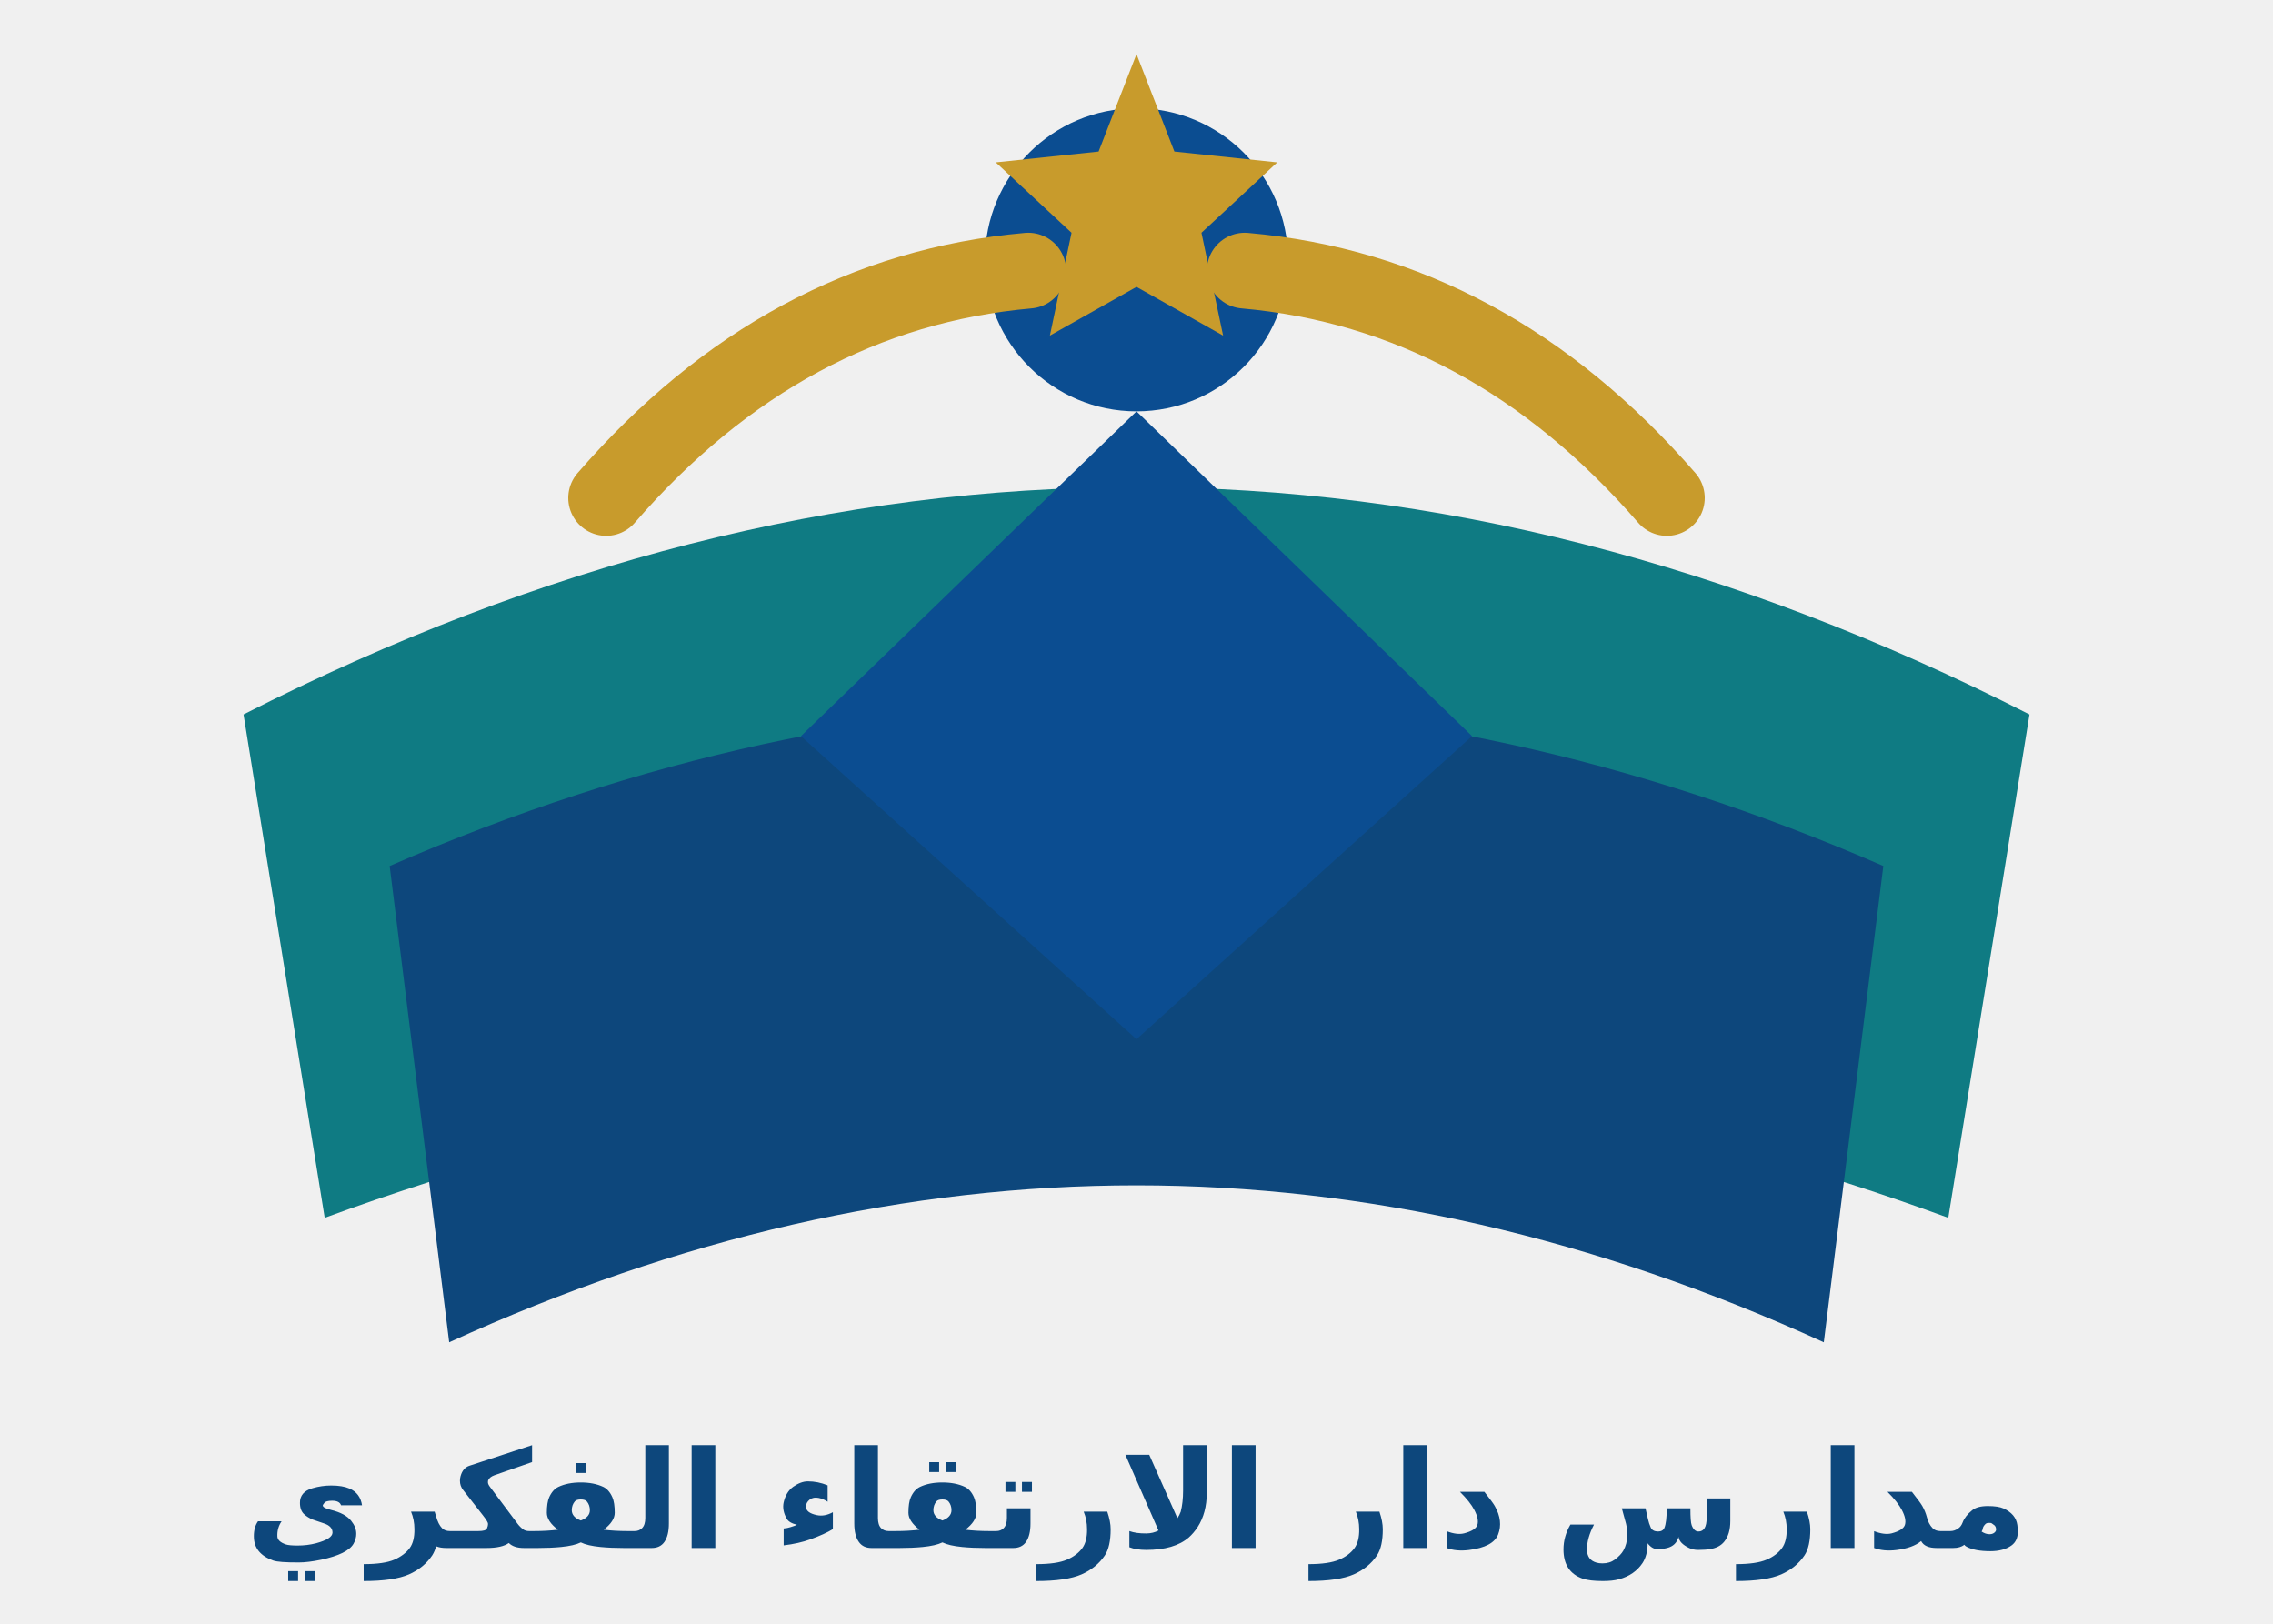
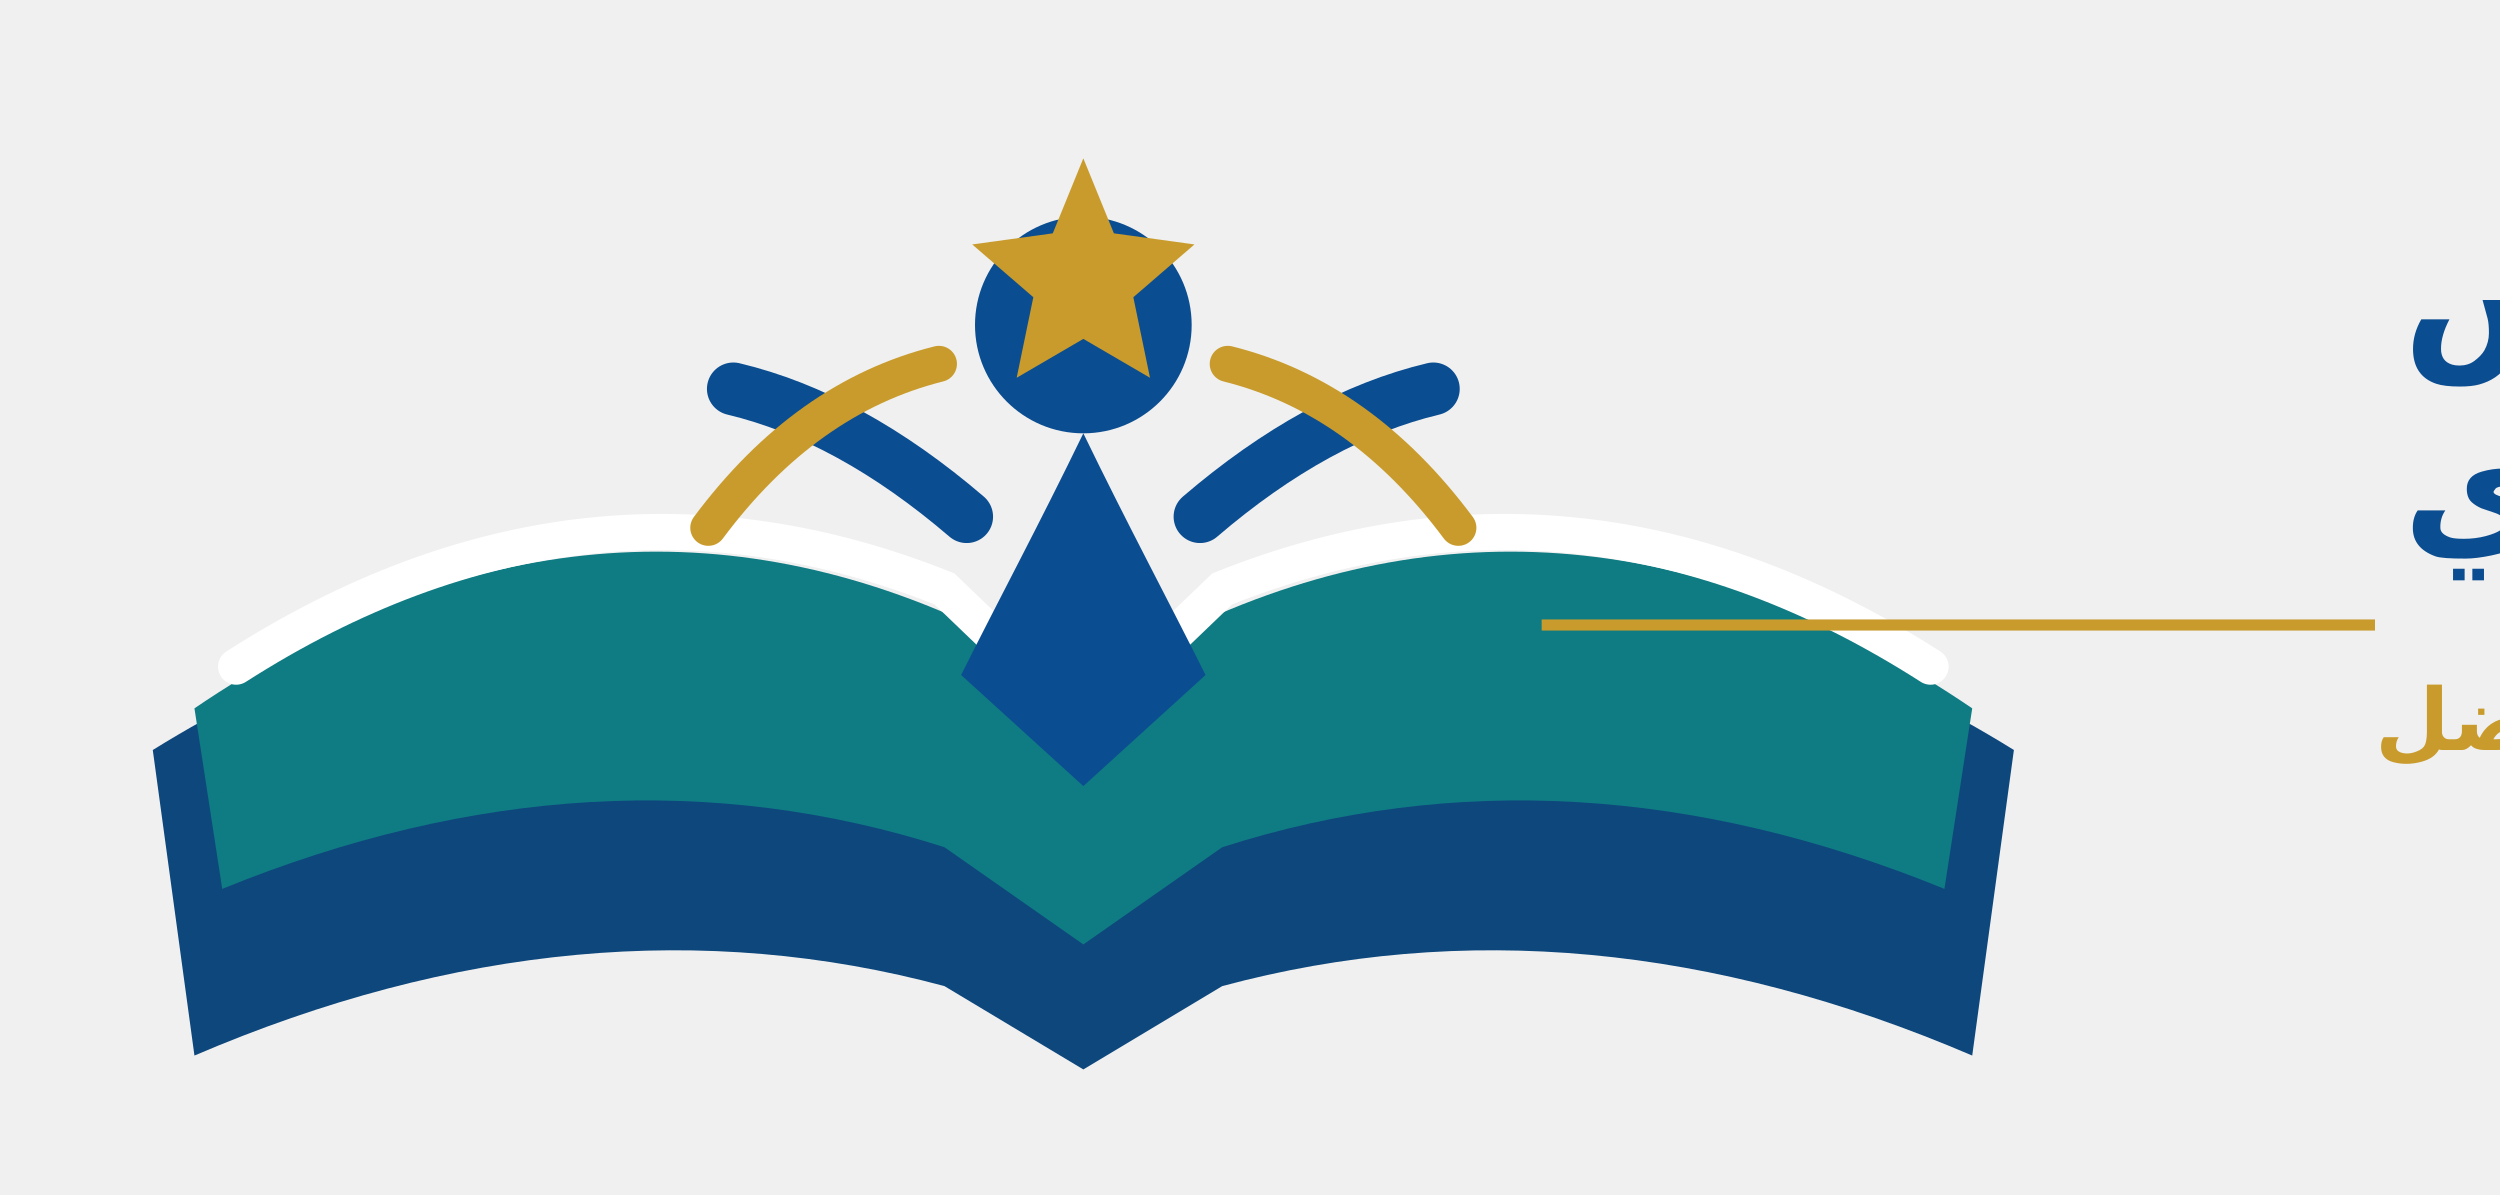
- <svg xmlns="http://www.w3.org/2000/svg" viewBox="0 0 420 300">
-   <rect width="420" height="300" fill="none" />
-   <path d="M45 132Q210 48 375 132L360 225Q210 170 60 225Z" fill="#0f7b83" />
-   <path d="M72 160Q210 100 348 160L337 248Q210 190 83 248Z" fill="#0d477c" />
-   <circle cx="210" cy="48" r="28" fill="#0b4d91" />
-   <path d="M210 76L148 136L210 192L272 136Z" fill="#0b4d91" />
-   <path d="M112 92Q145 54 190 50M308 92Q275 54 230 50" fill="none" stroke="#c89b2c" stroke-width="14" stroke-linecap="round" />
-   <path d="M210 10l7 18 19 2-14 13 4 19-16-9-16 9 4-19-14-13 19-2z" fill="#c89b2c" />
-   <text x="210" y="286" text-anchor="middle" font-family="Arial,Tahoma,sans-serif" font-size="25" font-weight="700" fill="#0d477c">مدارس دار الارتقاء الفكري</text>
+ <svg xmlns="http://www.w3.org/2000/svg" viewBox="0 0 900 430">
+   <rect width="900" height="430" fill="none" />
+   <g transform="translate(20,35)">
+     <path d="M35 235 Q180 145 330 205 L370 260 L410 205 Q560 145 705 235 L690 345 Q550 285 420 320 L370 350 L320 320 Q190 285 50 345Z" fill="#0d477c" />
+     <path d="M50 220 Q190 125 330 190 L370 245 L410 190 Q550 125 690 220 L680 285 Q545 230 420 270 L370 305 L320 270 Q195 230 60 285Z" fill="#0f7b83" />
+     <path d="M65 205 Q190 125 320 177 L370 225 L420 177 Q550 125 675 205" fill="none" stroke="#fff" stroke-width="13" stroke-linecap="round" />
+     <circle cx="370" cy="82" r="39" fill="#0b4d91" />
+     <path d="M370 121 C354 154 340 180 326 208 L370 248 L414 208 C400 180 386 154 370 121Z" fill="#0b4d91" />
+     <path d="M328 151 Q286 115 244 105 M412 151 Q454 115 496 105" fill="none" stroke="#0b4d91" stroke-width="19" stroke-linecap="round" />
+     <path d="M235 155 Q270 108 318 96 M505 155 Q470 108 422 96" fill="none" stroke="#c89b2c" stroke-width="13" stroke-linecap="round" />
+     <path d="M370 22 l11 27 29 4-22 19 6 29-24-14-24 14 6-29-22-19 29-4z" fill="#c89b2c" />
+   </g>
+   <text x="865" y="125" text-anchor="end" direction="rtl" font-family="Arial,Tahoma,sans-serif" font-size="58" font-weight="800" fill="#0b4d91">مدارس</text>
+   <text x="865" y="195" text-anchor="end" direction="rtl" font-family="Arial,Tahoma,sans-serif" font-size="57" font-weight="800" fill="#0b4d91">دار الارتقاء الفكري</text>
+   <line x1="555" y1="225" x2="855" y2="225" stroke="#c89b2c" stroke-width="4" />
+   <text x="855" y="270" text-anchor="end" direction="rtl" font-family="Arial,Tahoma,sans-serif" font-size="31" font-weight="700" fill="#c89b2c">تعليم .. بناء .. مستقبل أفضل</text>
</svg>
